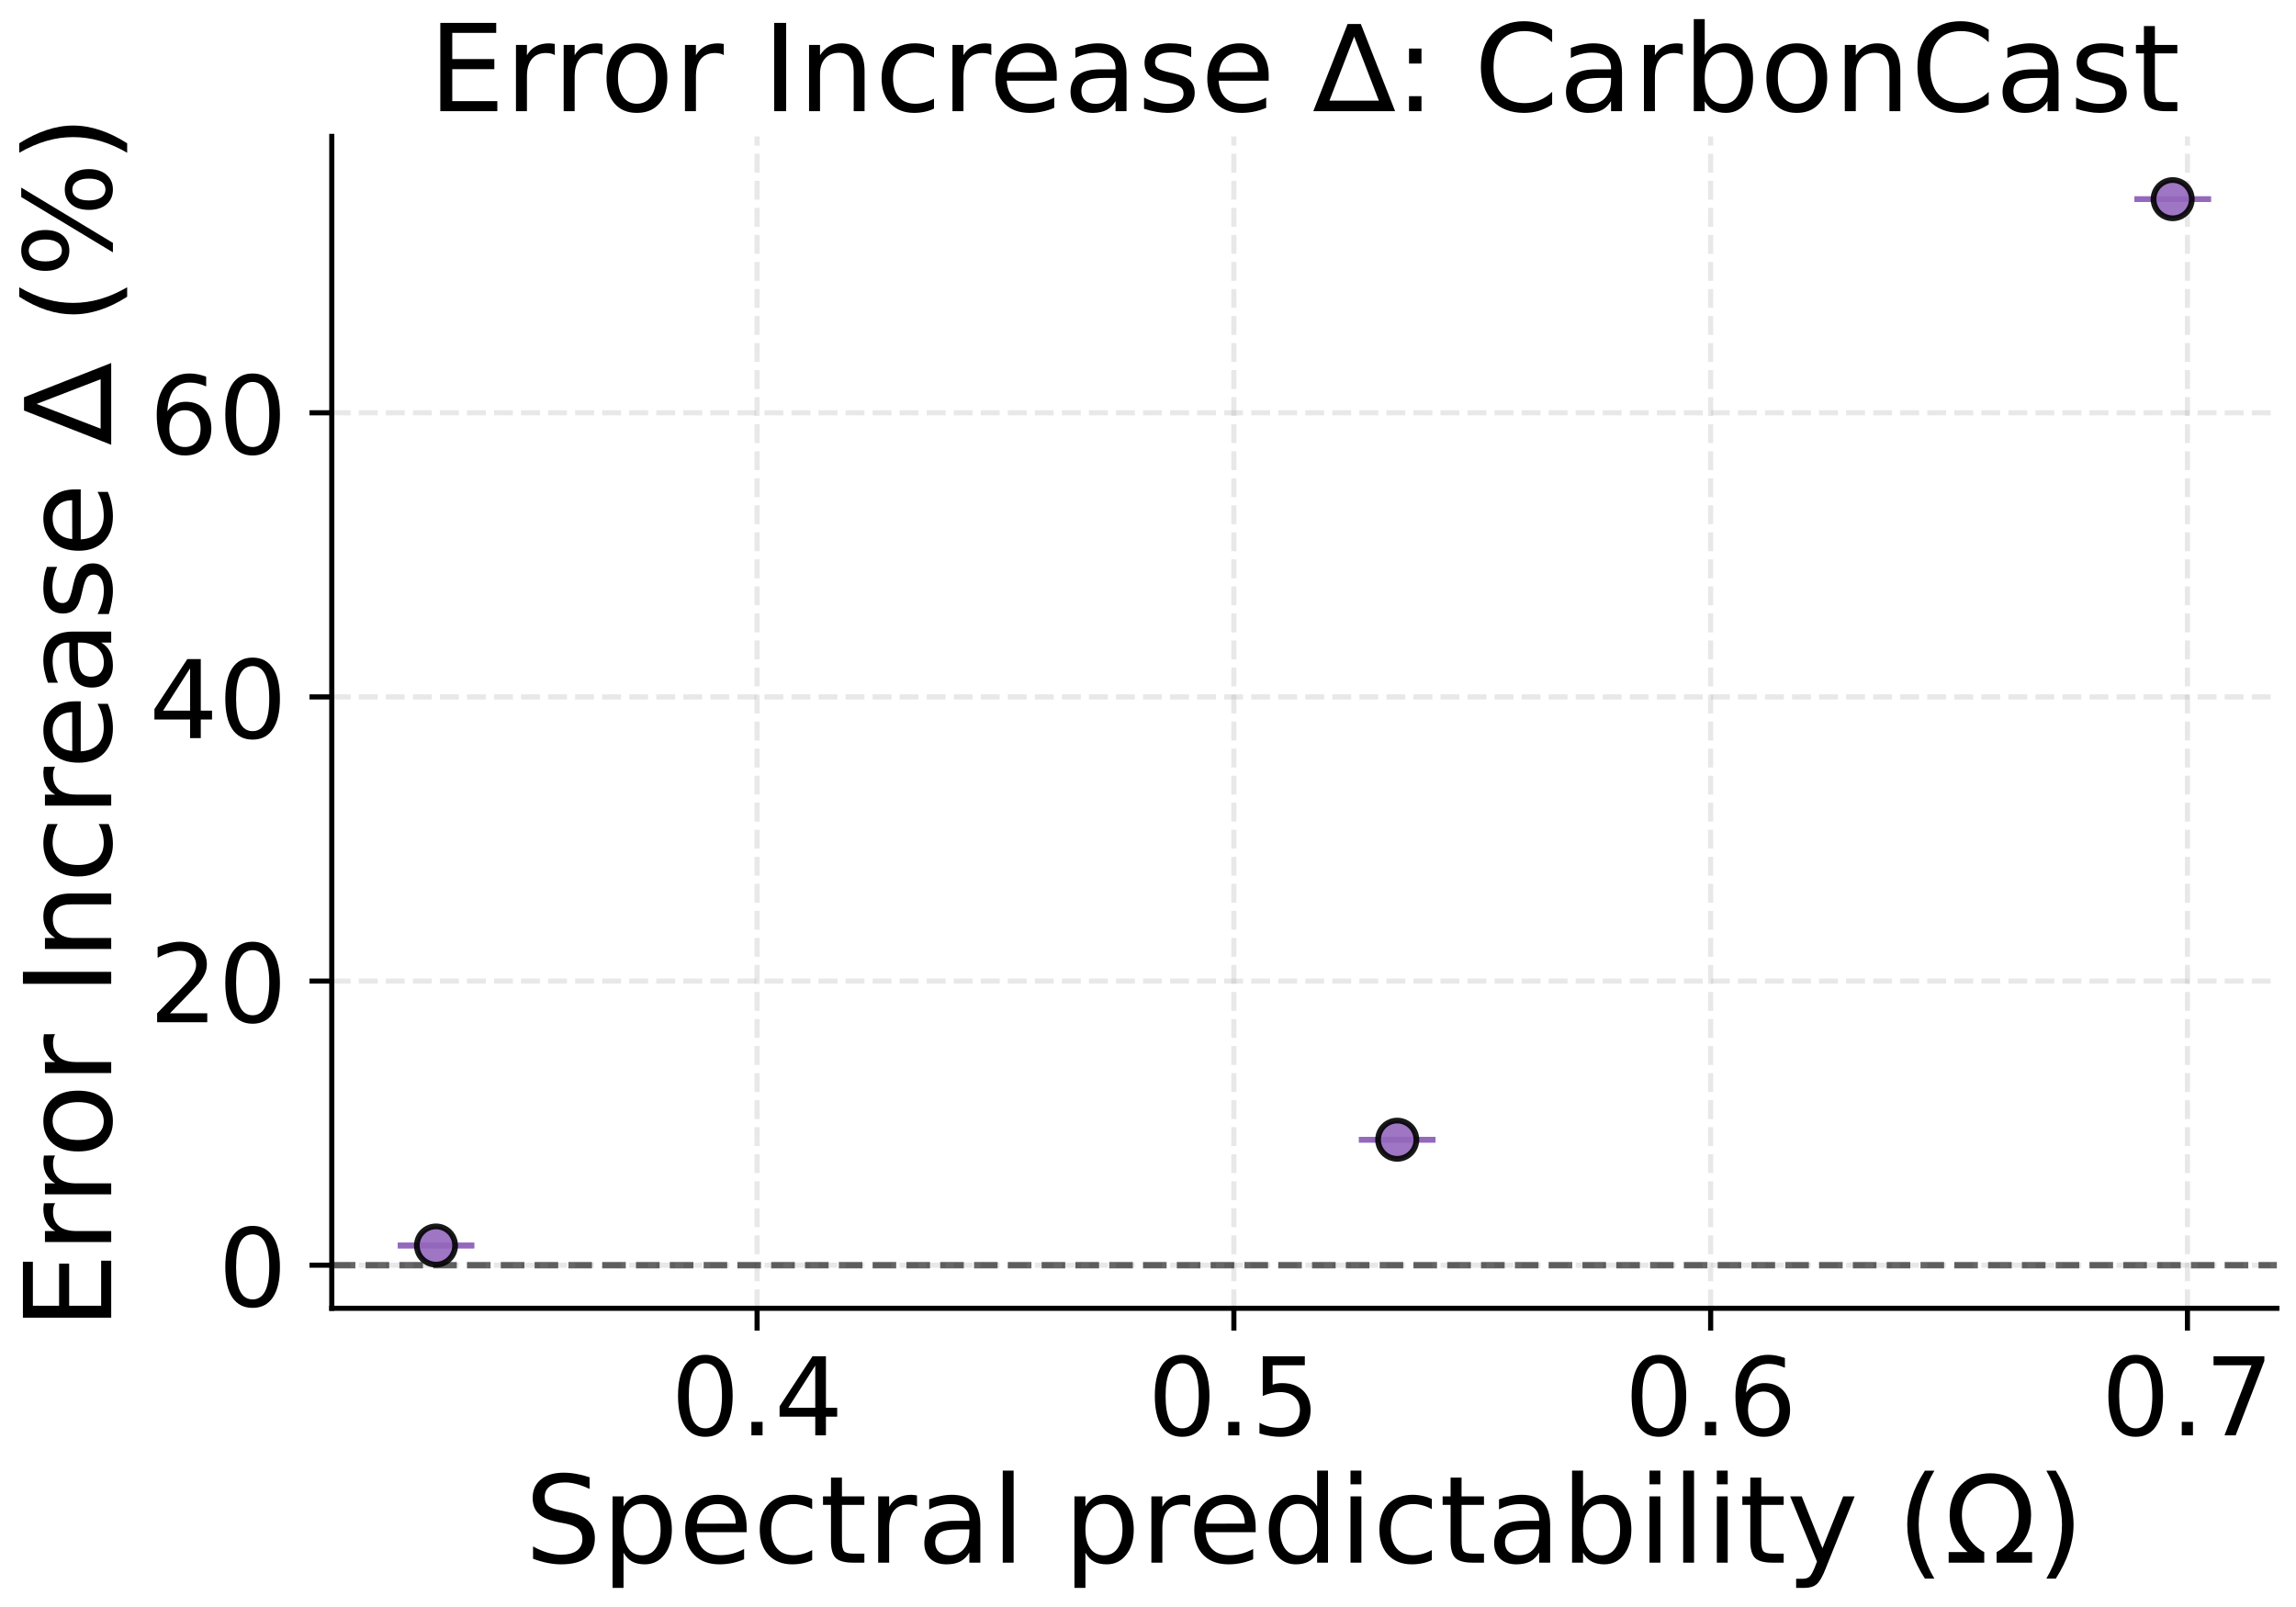
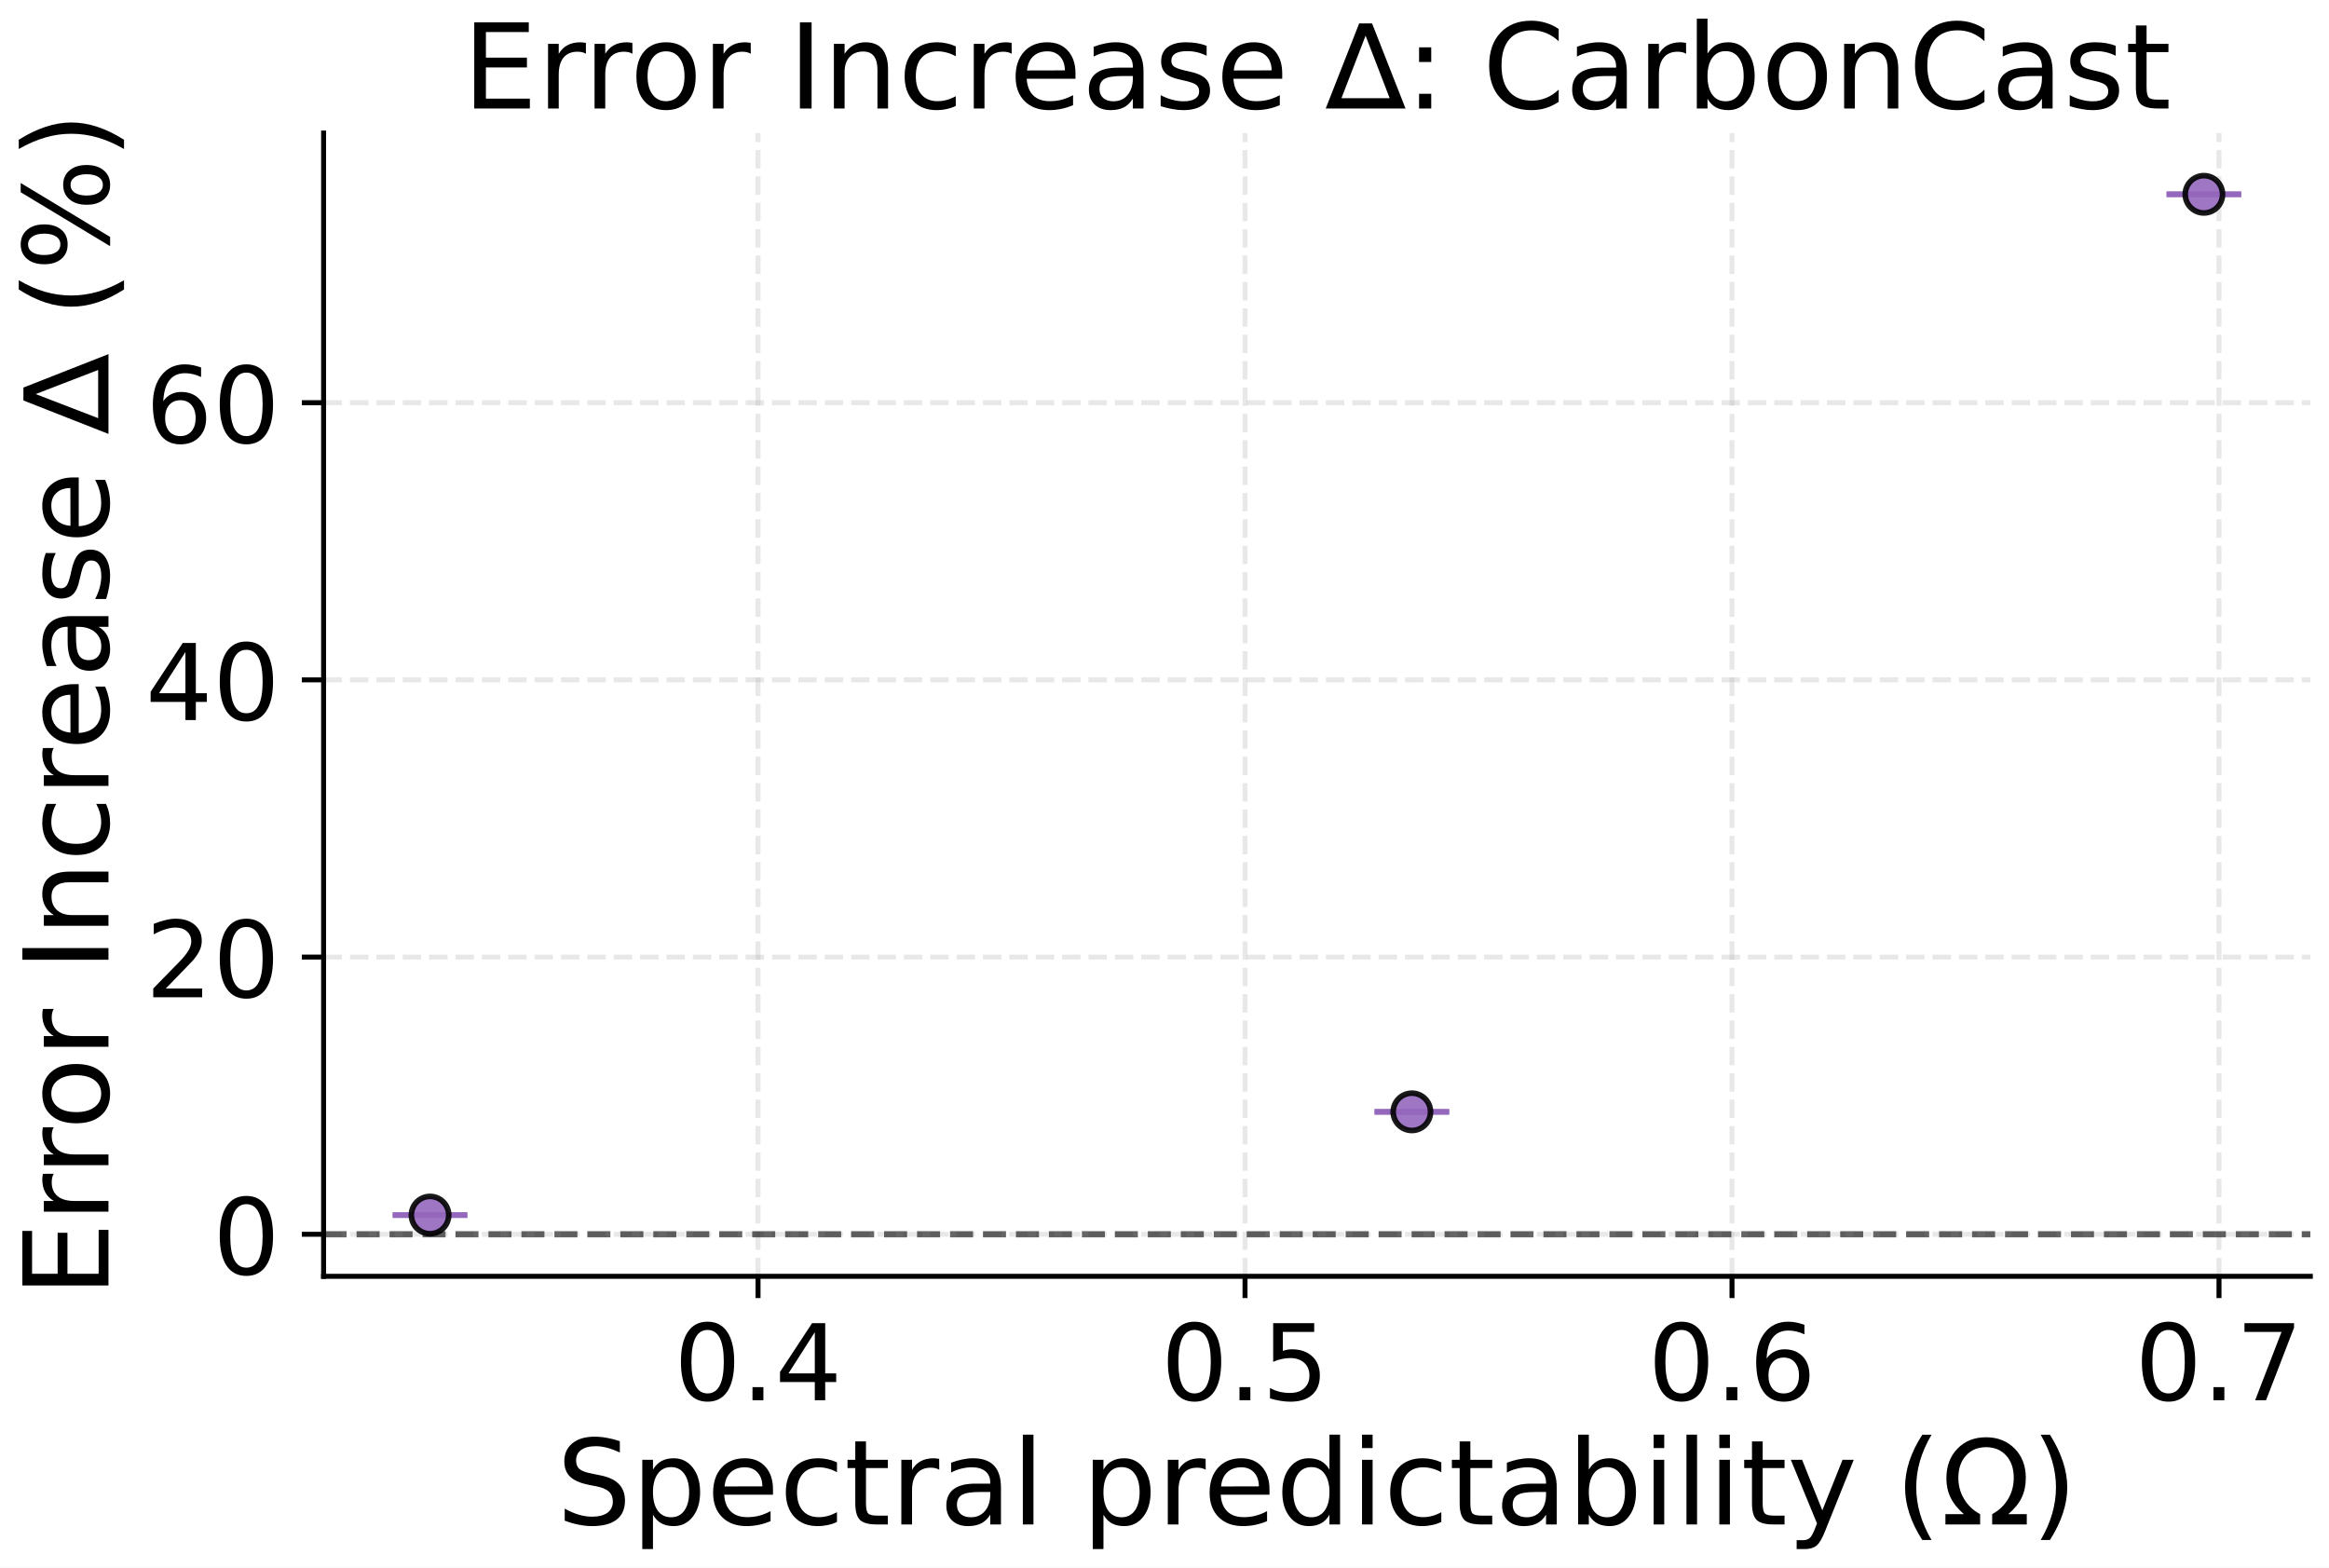
- <svg xmlns="http://www.w3.org/2000/svg" xmlns:xlink="http://www.w3.org/1999/xlink" width="360pt" height="252pt" viewBox="0 0 360 252" version="1.1">
+ <svg xmlns="http://www.w3.org/2000/svg" xmlns:xlink="http://www.w3.org/1999/xlink" width="374.4pt" height="252pt" viewBox="0 0 374.4 252" version="1.1">
  <defs>
    <style type="text/css">*{stroke-linejoin: round; stroke-linecap: butt}</style>
  </defs>
  <g id="figure_1">
    <g id="patch_1">
-       <path d="M 0 252  L 360 252  L 360 0  L 0 0  z " style="fill: #ffffff" />
+       <path d="M 0 252  L 374.4 252  L 374.4 0  L 0 0  z " style="fill: #ffffff" />
    </g>
    <g id="axes_1">
      <g id="patch_2">
-         <path d="M 52.021 205.159  L 357 205.159  L 357 21.389  L 52.021 21.389  z " style="fill: #ffffff" />
+         <path d="M 52.021 205.159  L 371.4 205.159  L 371.4 21.389  L 52.021 21.389  z " style="fill: #ffffff" />
      </g>
      <g id="matplotlib.axis_1">
        <g id="xtick_1">
          <g id="line2d_1">
-             <path d="M 118.708 205.159  L 118.708 21.389  " clip-path="url(#p645ad515d5)" style="fill: none; stroke-dasharray: 2.96,1.28; stroke-dashoffset: 0; stroke: #b0b0b0; stroke-opacity: 0.3; stroke-width: 0.8" />
+             <path d="M 121.857 205.159  L 121.857 21.389  " clip-path="url(#p4031506280)" style="fill: none; stroke-dasharray: 2.96,1.28; stroke-dashoffset: 0; stroke: #b0b0b0; stroke-opacity: 0.3; stroke-width: 0.8" />
          </g>
          <g id="line2d_2">
            <defs>
-               <path id="m689aff80cd" d="M 0 0  L 0 3.5  " style="stroke: #000000; stroke-width: 0.8" />
+               <path id="mca03322879" d="M 0 0  L 0 3.5  " style="stroke: #000000; stroke-width: 0.8" />
            </defs>
            <g>
-               <use xlink:href="#m689aff80cd" x="118.708" y="205.159" style="stroke: #000000; stroke-width: 0.8" />
+               <use xlink:href="#mca03322879" x="121.857" y="205.159" style="stroke: #000000; stroke-width: 0.8" />
            </g>
          </g>
          <g id="text_1">
-             <text style="font: 17px 'DejaVu Sans', 'Bitstream Vera Sans', 'Computer Modern Sans Serif', 'Lucida Grande', 'Verdana', 'Geneva', 'Lucid', 'Arial', 'Helvetica', 'Avant Garde', sans-serif; text-anchor: middle" x="118.708" y="225.076" transform="rotate(-0 118.7081 225.0759)">0.4</text>
+             <text style="font: 17px 'DejaVu Sans', 'Bitstream Vera Sans', 'Computer Modern Sans Serif', 'Lucida Grande', 'Verdana', 'Geneva', 'Lucid', 'Arial', 'Helvetica', 'Avant Garde', sans-serif; text-anchor: middle" x="121.857" y="225.076" transform="rotate(-0 121.8569 225.0759)">0.4</text>
          </g>
        </g>
        <g id="xtick_2">
          <g id="line2d_3">
-             <path d="M 193.465 205.159  L 193.465 21.389  " clip-path="url(#p645ad515d5)" style="fill: none; stroke-dasharray: 2.96,1.28; stroke-dashoffset: 0; stroke: #b0b0b0; stroke-opacity: 0.3; stroke-width: 0.8" />
+             <path d="M 200.144 205.159  L 200.144 21.389  " clip-path="url(#p4031506280)" style="fill: none; stroke-dasharray: 2.96,1.28; stroke-dashoffset: 0; stroke: #b0b0b0; stroke-opacity: 0.3; stroke-width: 0.8" />
          </g>
          <g id="line2d_4">
            <g>
-               <use xlink:href="#m689aff80cd" x="193.465" y="205.159" style="stroke: #000000; stroke-width: 0.8" />
+               <use xlink:href="#mca03322879" x="200.144" y="205.159" style="stroke: #000000; stroke-width: 0.8" />
            </g>
          </g>
          <g id="text_2">
-             <text style="font: 17px 'DejaVu Sans', 'Bitstream Vera Sans', 'Computer Modern Sans Serif', 'Lucida Grande', 'Verdana', 'Geneva', 'Lucid', 'Arial', 'Helvetica', 'Avant Garde', sans-serif; text-anchor: middle" x="193.465" y="225.076" transform="rotate(-0 193.4651 225.0759)">0.5</text>
+             <text style="font: 17px 'DejaVu Sans', 'Bitstream Vera Sans', 'Computer Modern Sans Serif', 'Lucida Grande', 'Verdana', 'Geneva', 'Lucid', 'Arial', 'Helvetica', 'Avant Garde', sans-serif; text-anchor: middle" x="200.144" y="225.076" transform="rotate(-0 200.1436 225.0759)">0.5</text>
          </g>
        </g>
        <g id="xtick_3">
          <g id="line2d_5">
-             <path d="M 268.222 205.159  L 268.222 21.389  " clip-path="url(#p645ad515d5)" style="fill: none; stroke-dasharray: 2.96,1.28; stroke-dashoffset: 0; stroke: #b0b0b0; stroke-opacity: 0.3; stroke-width: 0.8" />
+             <path d="M 278.43 205.159  L 278.43 21.389  " clip-path="url(#p4031506280)" style="fill: none; stroke-dasharray: 2.96,1.28; stroke-dashoffset: 0; stroke: #b0b0b0; stroke-opacity: 0.3; stroke-width: 0.8" />
          </g>
          <g id="line2d_6">
            <g>
-               <use xlink:href="#m689aff80cd" x="268.222" y="205.159" style="stroke: #000000; stroke-width: 0.8" />
+               <use xlink:href="#mca03322879" x="278.43" y="205.159" style="stroke: #000000; stroke-width: 0.8" />
            </g>
          </g>
          <g id="text_3">
-             <text style="font: 17px 'DejaVu Sans', 'Bitstream Vera Sans', 'Computer Modern Sans Serif', 'Lucida Grande', 'Verdana', 'Geneva', 'Lucid', 'Arial', 'Helvetica', 'Avant Garde', sans-serif; text-anchor: middle" x="268.222" y="225.076" transform="rotate(-0 268.2221 225.0759)">0.6</text>
+             <text style="font: 17px 'DejaVu Sans', 'Bitstream Vera Sans', 'Computer Modern Sans Serif', 'Lucida Grande', 'Verdana', 'Geneva', 'Lucid', 'Arial', 'Helvetica', 'Avant Garde', sans-serif; text-anchor: middle" x="278.43" y="225.076" transform="rotate(-0 278.4303 225.0759)">0.6</text>
          </g>
        </g>
        <g id="xtick_4">
          <g id="line2d_7">
-             <path d="M 342.979 205.159  L 342.979 21.389  " clip-path="url(#p645ad515d5)" style="fill: none; stroke-dasharray: 2.96,1.28; stroke-dashoffset: 0; stroke: #b0b0b0; stroke-opacity: 0.3; stroke-width: 0.8" />
+             <path d="M 356.717 205.159  L 356.717 21.389  " clip-path="url(#p4031506280)" style="fill: none; stroke-dasharray: 2.96,1.28; stroke-dashoffset: 0; stroke: #b0b0b0; stroke-opacity: 0.3; stroke-width: 0.8" />
          </g>
          <g id="line2d_8">
            <g>
-               <use xlink:href="#m689aff80cd" x="342.979" y="205.159" style="stroke: #000000; stroke-width: 0.8" />
+               <use xlink:href="#mca03322879" x="356.717" y="205.159" style="stroke: #000000; stroke-width: 0.8" />
            </g>
          </g>
          <g id="text_4">
-             <text style="font: 17px 'DejaVu Sans', 'Bitstream Vera Sans', 'Computer Modern Sans Serif', 'Lucida Grande', 'Verdana', 'Geneva', 'Lucid', 'Arial', 'Helvetica', 'Avant Garde', sans-serif; text-anchor: middle" x="342.979" y="225.076" transform="rotate(-0 342.9791 225.0759)">0.7</text>
+             <text style="font: 17px 'DejaVu Sans', 'Bitstream Vera Sans', 'Computer Modern Sans Serif', 'Lucida Grande', 'Verdana', 'Geneva', 'Lucid', 'Arial', 'Helvetica', 'Avant Garde', sans-serif; text-anchor: middle" x="356.717" y="225.076" transform="rotate(-0 356.7171 225.0759)">0.7</text>
          </g>
        </g>
        <g id="text_5">
-           <text style="font: 19px 'DejaVu Sans', 'Bitstream Vera Sans', 'Computer Modern Sans Serif', 'Lucida Grande', 'Verdana', 'Geneva', 'Lucid', 'Arial', 'Helvetica', 'Avant Garde', sans-serif; text-anchor: middle" x="204.51" y="245.048" transform="rotate(-0 204.5105 245.0484)">Spectral predictability (Ω)</text>
+           <text style="font: 19px 'DejaVu Sans', 'Bitstream Vera Sans', 'Computer Modern Sans Serif', 'Lucida Grande', 'Verdana', 'Geneva', 'Lucid', 'Arial', 'Helvetica', 'Avant Garde', sans-serif; text-anchor: middle" x="211.71" y="245.048" transform="rotate(-0 211.7105 245.0484)">Spectral predictability (Ω)</text>
        </g>
      </g>
      <g id="matplotlib.axis_2">
        <g id="ytick_1">
          <g id="line2d_9">
-             <path d="M 52.021 198.398  L 357 198.398  " clip-path="url(#p645ad515d5)" style="fill: none; stroke-dasharray: 2.96,1.28; stroke-dashoffset: 0; stroke: #b0b0b0; stroke-opacity: 0.3; stroke-width: 0.8" />
+             <path d="M 52.021 198.398  L 371.4 198.398  " clip-path="url(#p4031506280)" style="fill: none; stroke-dasharray: 2.96,1.28; stroke-dashoffset: 0; stroke: #b0b0b0; stroke-opacity: 0.3; stroke-width: 0.8" />
          </g>
          <g id="line2d_10">
            <defs>
-               <path id="m744a4b1730" d="M 0 0  L -3.5 0  " style="stroke: #000000; stroke-width: 0.8" />
+               <path id="m5853a38907" d="M 0 0  L -3.5 0  " style="stroke: #000000; stroke-width: 0.8" />
            </defs>
            <g>
-               <use xlink:href="#m744a4b1730" x="52.021" y="198.398" style="stroke: #000000; stroke-width: 0.8" />
+               <use xlink:href="#m5853a38907" x="52.021" y="198.398" style="stroke: #000000; stroke-width: 0.8" />
            </g>
          </g>
          <g id="text_6">
            <text style="font: 17px 'DejaVu Sans', 'Bitstream Vera Sans', 'Computer Modern Sans Serif', 'Lucida Grande', 'Verdana', 'Geneva', 'Lucid', 'Arial', 'Helvetica', 'Avant Garde', sans-serif; text-anchor: end" x="45.021" y="204.857" transform="rotate(-0 45.02118 204.8571)">0</text>
          </g>
        </g>
        <g id="ytick_2">
          <g id="line2d_11">
-             <path d="M 52.021 153.843  L 357 153.843  " clip-path="url(#p645ad515d5)" style="fill: none; stroke-dasharray: 2.96,1.28; stroke-dashoffset: 0; stroke: #b0b0b0; stroke-opacity: 0.3; stroke-width: 0.8" />
+             <path d="M 52.021 153.843  L 371.4 153.843  " clip-path="url(#p4031506280)" style="fill: none; stroke-dasharray: 2.96,1.28; stroke-dashoffset: 0; stroke: #b0b0b0; stroke-opacity: 0.3; stroke-width: 0.8" />
          </g>
          <g id="line2d_12">
            <g>
-               <use xlink:href="#m744a4b1730" x="52.021" y="153.843" style="stroke: #000000; stroke-width: 0.8" />
+               <use xlink:href="#m5853a38907" x="52.021" y="153.843" style="stroke: #000000; stroke-width: 0.8" />
            </g>
          </g>
          <g id="text_7">
            <text style="font: 17px 'DejaVu Sans', 'Bitstream Vera Sans', 'Computer Modern Sans Serif', 'Lucida Grande', 'Verdana', 'Geneva', 'Lucid', 'Arial', 'Helvetica', 'Avant Garde', sans-serif; text-anchor: end" x="45.021" y="160.301" transform="rotate(-0 45.02118 160.3015)">20</text>
          </g>
        </g>
        <g id="ytick_3">
          <g id="line2d_13">
-             <path d="M 52.021 109.287  L 357 109.287  " clip-path="url(#p645ad515d5)" style="fill: none; stroke-dasharray: 2.96,1.28; stroke-dashoffset: 0; stroke: #b0b0b0; stroke-opacity: 0.3; stroke-width: 0.8" />
+             <path d="M 52.021 109.287  L 371.4 109.287  " clip-path="url(#p4031506280)" style="fill: none; stroke-dasharray: 2.96,1.28; stroke-dashoffset: 0; stroke: #b0b0b0; stroke-opacity: 0.3; stroke-width: 0.8" />
          </g>
          <g id="line2d_14">
            <g>
-               <use xlink:href="#m744a4b1730" x="52.021" y="109.287" style="stroke: #000000; stroke-width: 0.8" />
+               <use xlink:href="#m5853a38907" x="52.021" y="109.287" style="stroke: #000000; stroke-width: 0.8" />
            </g>
          </g>
          <g id="text_8">
            <text style="font: 17px 'DejaVu Sans', 'Bitstream Vera Sans', 'Computer Modern Sans Serif', 'Lucida Grande', 'Verdana', 'Geneva', 'Lucid', 'Arial', 'Helvetica', 'Avant Garde', sans-serif; text-anchor: end" x="45.021" y="115.746" transform="rotate(-0 45.02118 115.7459)">40</text>
          </g>
        </g>
        <g id="ytick_4">
          <g id="line2d_15">
-             <path d="M 52.021 64.732  L 357 64.732  " clip-path="url(#p645ad515d5)" style="fill: none; stroke-dasharray: 2.96,1.28; stroke-dashoffset: 0; stroke: #b0b0b0; stroke-opacity: 0.3; stroke-width: 0.8" />
+             <path d="M 52.021 64.732  L 371.4 64.732  " clip-path="url(#p4031506280)" style="fill: none; stroke-dasharray: 2.96,1.28; stroke-dashoffset: 0; stroke: #b0b0b0; stroke-opacity: 0.3; stroke-width: 0.8" />
          </g>
          <g id="line2d_16">
            <g>
-               <use xlink:href="#m744a4b1730" x="52.021" y="64.732" style="stroke: #000000; stroke-width: 0.8" />
+               <use xlink:href="#m5853a38907" x="52.021" y="64.732" style="stroke: #000000; stroke-width: 0.8" />
            </g>
          </g>
          <g id="text_9">
            <text style="font: 17px 'DejaVu Sans', 'Bitstream Vera Sans', 'Computer Modern Sans Serif', 'Lucida Grande', 'Verdana', 'Geneva', 'Lucid', 'Arial', 'Helvetica', 'Avant Garde', sans-serif; text-anchor: end" x="45.021" y="71.19" transform="rotate(-0 45.02118 71.1903)">60</text>
          </g>
        </g>
        <g id="text_10">
          <text style="font: 19px 'DejaVu Sans', 'Bitstream Vera Sans', 'Computer Modern Sans Serif', 'Lucida Grande', 'Verdana', 'Geneva', 'Lucid', 'Arial', 'Helvetica', 'Avant Garde', sans-serif; text-anchor: middle" x="17.437" y="113.274" transform="rotate(-90 17.43727 113.2736)">Error Increase ∆ (%)</text>
        </g>
      </g>
      <g id="line2d_17">
-         <path d="M 52.021 198.398  L 357 198.398  " clip-path="url(#p645ad515d5)" style="fill: none; stroke-dasharray: 3.7,1.6; stroke-dashoffset: 0; stroke: #000000; stroke-opacity: 0.6" />
+         <path d="M 52.021 198.398  L 371.4 198.398  " clip-path="url(#p4031506280)" style="fill: none; stroke-dasharray: 3.7,1.6; stroke-dashoffset: 0; stroke: #000000; stroke-opacity: 0.6" />
      </g>
      <g id="patch_3">
        <path d="M 52.021 205.159  L 52.021 21.389  " style="fill: none; stroke: #000000; stroke-width: 0.8; stroke-linejoin: miter; stroke-linecap: square" />
      </g>
      <g id="patch_4">
-         <path d="M 52.021 205.159  L 357 205.159  " style="fill: none; stroke: #000000; stroke-width: 0.8; stroke-linejoin: miter; stroke-linecap: square" />
+         <path d="M 52.021 205.159  L 371.4 205.159  " style="fill: none; stroke: #000000; stroke-width: 0.8; stroke-linejoin: miter; stroke-linecap: square" />
      </g>
      <g id="LineCollection_1">
-         <path d="M 68.359 195.314  L 68.359 195.314  " clip-path="url(#p645ad515d5)" style="fill: none; stroke: #9467bd; stroke-opacity: 0.9; stroke-width: 3.75" />
+         <path d="M 69.131 195.314  L 69.131 195.314  " clip-path="url(#p4031506280)" style="fill: none; stroke: #9467bd; stroke-opacity: 0.9; stroke-width: 3.75" />
      </g>
      <g id="line2d_18">
        <defs>
-           <path id="m20752c0a17" d="M 6 0  L -6 -0  " style="stroke: #9467bd; stroke-opacity: 0.9; stroke-width: 0.9" />
+           <path id="m15067464fa" d="M 6 0  L -6 -0  " style="stroke: #9467bd; stroke-opacity: 0.9; stroke-width: 0.9" />
        </defs>
-         <g clip-path="url(#p645ad515d5)">
-           <use xlink:href="#m20752c0a17" x="68.359" y="195.314" style="fill: #9467bd; fill-opacity: 0.9; stroke: #9467bd; stroke-opacity: 0.9; stroke-width: 0.9" />
+         <g clip-path="url(#p4031506280)">
+           <use xlink:href="#m15067464fa" x="69.131" y="195.314" style="fill: #9467bd; fill-opacity: 0.9; stroke: #9467bd; stroke-opacity: 0.9; stroke-width: 0.9" />
        </g>
      </g>
      <g id="line2d_19">
-         <g clip-path="url(#p645ad515d5)">
-           <use xlink:href="#m20752c0a17" x="68.359" y="195.314" style="fill: #9467bd; fill-opacity: 0.9; stroke: #9467bd; stroke-opacity: 0.9; stroke-width: 0.9" />
+         <g clip-path="url(#p4031506280)">
+           <use xlink:href="#m15067464fa" x="69.131" y="195.314" style="fill: #9467bd; fill-opacity: 0.9; stroke: #9467bd; stroke-opacity: 0.9; stroke-width: 0.9" />
        </g>
      </g>
      <g id="LineCollection_2">
-         <path d="M 219.077 178.721  L 219.077 178.721  " clip-path="url(#p645ad515d5)" style="fill: none; stroke: #9467bd; stroke-opacity: 0.9; stroke-width: 3.75" />
+         <path d="M 226.965 178.721  L 226.965 178.721  " clip-path="url(#p4031506280)" style="fill: none; stroke: #9467bd; stroke-opacity: 0.9; stroke-width: 3.75" />
      </g>
      <g id="line2d_20">
-         <g clip-path="url(#p645ad515d5)">
-           <use xlink:href="#m20752c0a17" x="219.077" y="178.721" style="fill: #9467bd; fill-opacity: 0.9; stroke: #9467bd; stroke-opacity: 0.9; stroke-width: 0.9" />
+         <g clip-path="url(#p4031506280)">
+           <use xlink:href="#m15067464fa" x="226.965" y="178.721" style="fill: #9467bd; fill-opacity: 0.9; stroke: #9467bd; stroke-opacity: 0.9; stroke-width: 0.9" />
        </g>
      </g>
      <g id="line2d_21">
-         <g clip-path="url(#p645ad515d5)">
-           <use xlink:href="#m20752c0a17" x="219.077" y="178.721" style="fill: #9467bd; fill-opacity: 0.9; stroke: #9467bd; stroke-opacity: 0.9; stroke-width: 0.9" />
+         <g clip-path="url(#p4031506280)">
+           <use xlink:href="#m15067464fa" x="226.965" y="178.721" style="fill: #9467bd; fill-opacity: 0.9; stroke: #9467bd; stroke-opacity: 0.9; stroke-width: 0.9" />
        </g>
      </g>
      <g id="LineCollection_3">
-         <path d="M 340.662 31.233  L 340.662 31.233  " clip-path="url(#p645ad515d5)" style="fill: none; stroke: #9467bd; stroke-opacity: 0.9; stroke-width: 3.75" />
+         <path d="M 354.29 31.233  L 354.29 31.233  " clip-path="url(#p4031506280)" style="fill: none; stroke: #9467bd; stroke-opacity: 0.9; stroke-width: 3.75" />
      </g>
      <g id="line2d_22">
-         <g clip-path="url(#p645ad515d5)">
-           <use xlink:href="#m20752c0a17" x="340.662" y="31.233" style="fill: #9467bd; fill-opacity: 0.9; stroke: #9467bd; stroke-opacity: 0.9; stroke-width: 0.9" />
+         <g clip-path="url(#p4031506280)">
+           <use xlink:href="#m15067464fa" x="354.29" y="31.233" style="fill: #9467bd; fill-opacity: 0.9; stroke: #9467bd; stroke-opacity: 0.9; stroke-width: 0.9" />
        </g>
      </g>
      <g id="line2d_23">
-         <g clip-path="url(#p645ad515d5)">
-           <use xlink:href="#m20752c0a17" x="340.662" y="31.233" style="fill: #9467bd; fill-opacity: 0.9; stroke: #9467bd; stroke-opacity: 0.9; stroke-width: 0.9" />
+         <g clip-path="url(#p4031506280)">
+           <use xlink:href="#m15067464fa" x="354.29" y="31.233" style="fill: #9467bd; fill-opacity: 0.9; stroke: #9467bd; stroke-opacity: 0.9; stroke-width: 0.9" />
        </g>
      </g>
      <g id="text_11">
-         <text style="font: 19px 'DejaVu Sans', 'Bitstream Vera Sans', 'Computer Modern Sans Serif', 'Lucida Grande', 'Verdana', 'Geneva', 'Lucid', 'Arial', 'Helvetica', 'Avant Garde', sans-serif; text-anchor: middle" x="204.51" y="17.437" transform="rotate(-0 204.5105 17.43727)">Error Increase ∆: CarbonCast</text>
+         <text style="font: 19px 'DejaVu Sans', 'Bitstream Vera Sans', 'Computer Modern Sans Serif', 'Lucida Grande', 'Verdana', 'Geneva', 'Lucid', 'Arial', 'Helvetica', 'Avant Garde', sans-serif; text-anchor: middle" x="211.71" y="17.437" transform="rotate(-0 211.7105 17.43727)">Error Increase ∆: CarbonCast</text>
      </g>
      <g id="line2d_24">
        <defs>
-           <path id="mdcd7345791" d="M 0 3  C 0.796 3 1.559 2.684 2.121 2.121  C 2.684 1.559 3 0.796 3 0  C 3 -0.796 2.684 -1.559 2.121 -2.121  C 1.559 -2.684 0.796 -3 0 -3  C -0.796 -3 -1.559 -2.684 -2.121 -2.121  C -2.684 -1.559 -3 -0.796 -3 0  C -3 0.796 -2.684 1.559 -2.121 2.121  C -1.559 2.684 -0.796 3 0 3  z " style="stroke: #000000; stroke-opacity: 0.9; stroke-width: 0.9" />
+           <path id="ma941661601" d="M 0 3  C 0.796 3 1.559 2.684 2.121 2.121  C 2.684 1.559 3 0.796 3 0  C 3 -0.796 2.684 -1.559 2.121 -2.121  C 1.559 -2.684 0.796 -3 0 -3  C -0.796 -3 -1.559 -2.684 -2.121 -2.121  C -2.684 -1.559 -3 -0.796 -3 0  C -3 0.796 -2.684 1.559 -2.121 2.121  C -1.559 2.684 -0.796 3 0 3  z " style="stroke: #000000; stroke-opacity: 0.9; stroke-width: 0.9" />
        </defs>
-         <g clip-path="url(#p645ad515d5)">
-           <use xlink:href="#mdcd7345791" x="68.359" y="195.314" style="fill: #9467bd; fill-opacity: 0.9; stroke: #000000; stroke-opacity: 0.9; stroke-width: 0.9" />
+         <g clip-path="url(#p4031506280)">
+           <use xlink:href="#ma941661601" x="69.131" y="195.314" style="fill: #9467bd; fill-opacity: 0.9; stroke: #000000; stroke-opacity: 0.9; stroke-width: 0.9" />
        </g>
      </g>
      <g id="line2d_25">
-         <g clip-path="url(#p645ad515d5)">
-           <use xlink:href="#mdcd7345791" x="219.077" y="178.721" style="fill: #9467bd; fill-opacity: 0.9; stroke: #000000; stroke-opacity: 0.9; stroke-width: 0.9" />
+         <g clip-path="url(#p4031506280)">
+           <use xlink:href="#ma941661601" x="226.965" y="178.721" style="fill: #9467bd; fill-opacity: 0.9; stroke: #000000; stroke-opacity: 0.9; stroke-width: 0.9" />
        </g>
      </g>
      <g id="line2d_26">
-         <g clip-path="url(#p645ad515d5)">
-           <use xlink:href="#mdcd7345791" x="340.662" y="31.233" style="fill: #9467bd; fill-opacity: 0.9; stroke: #000000; stroke-opacity: 0.9; stroke-width: 0.9" />
+         <g clip-path="url(#p4031506280)">
+           <use xlink:href="#ma941661601" x="354.29" y="31.233" style="fill: #9467bd; fill-opacity: 0.9; stroke: #000000; stroke-opacity: 0.9; stroke-width: 0.9" />
        </g>
      </g>
    </g>
  </g>
  <defs>
-     <clipPath id="p645ad515d5">
-       <rect x="52.021" y="21.389" width="304.979" height="183.77" />
+     <clipPath id="p4031506280">
+       <rect x="52.021" y="21.389" width="319.379" height="183.77" />
    </clipPath>
  </defs>
</svg>
